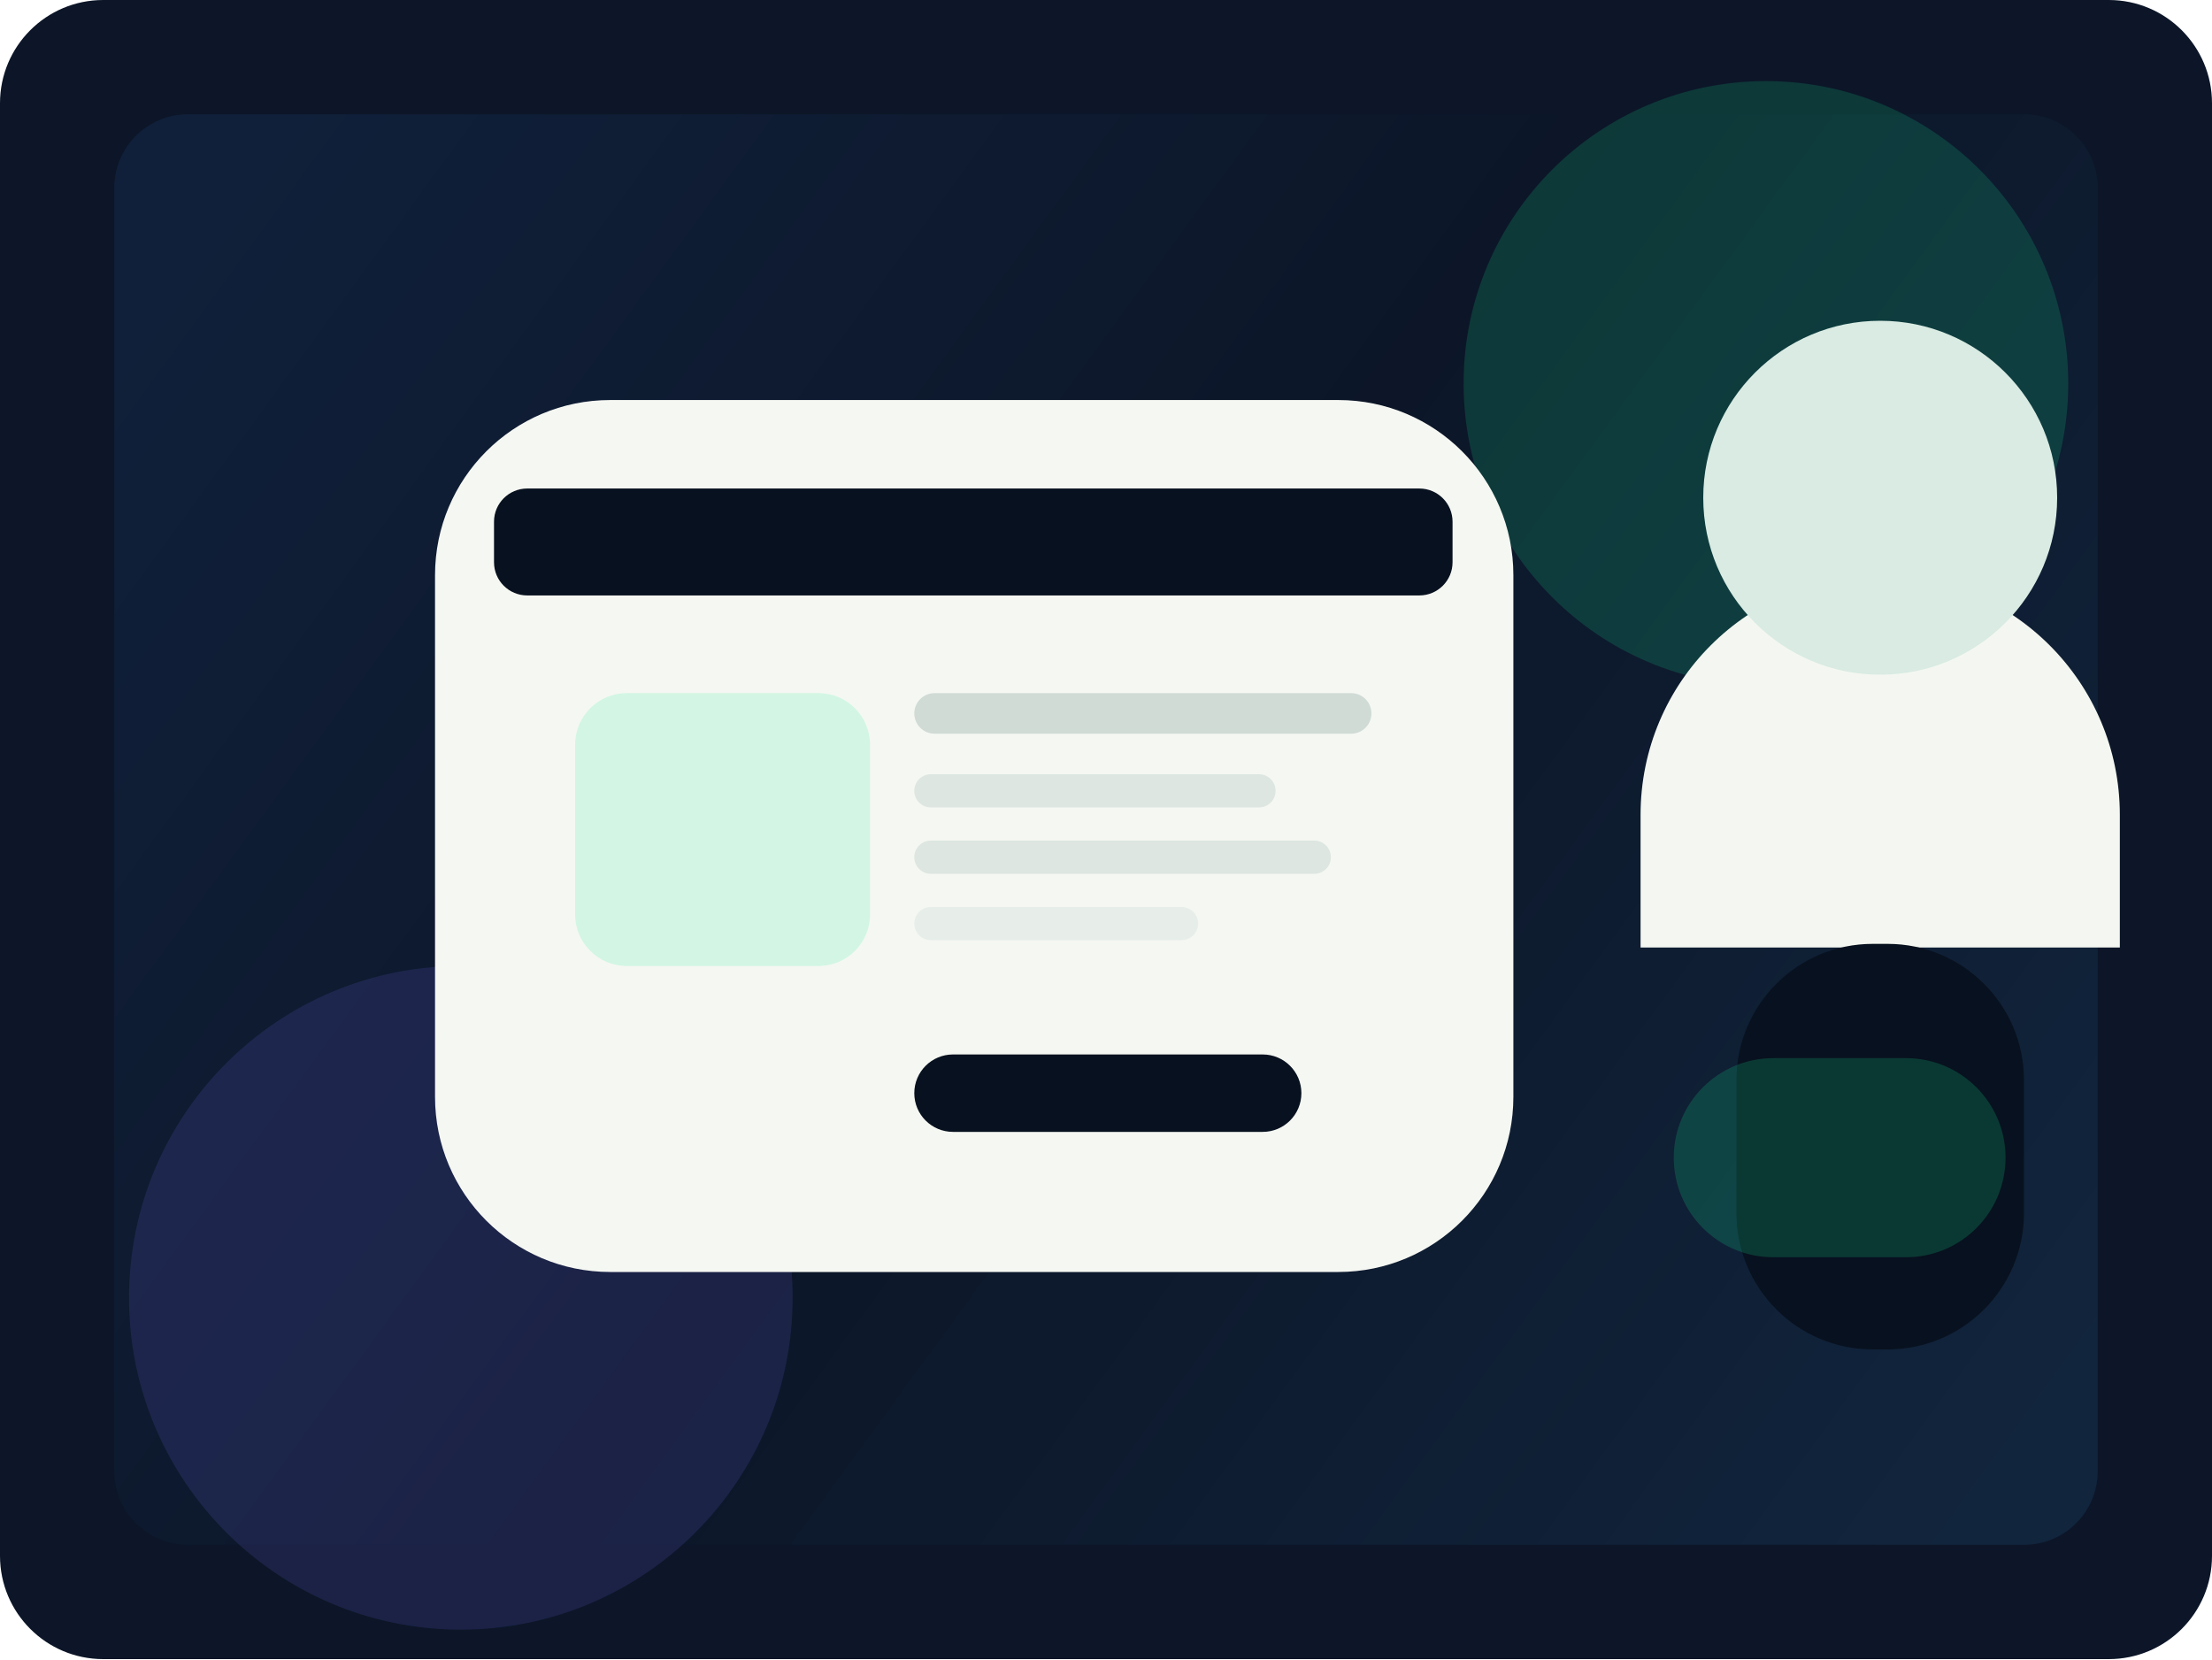
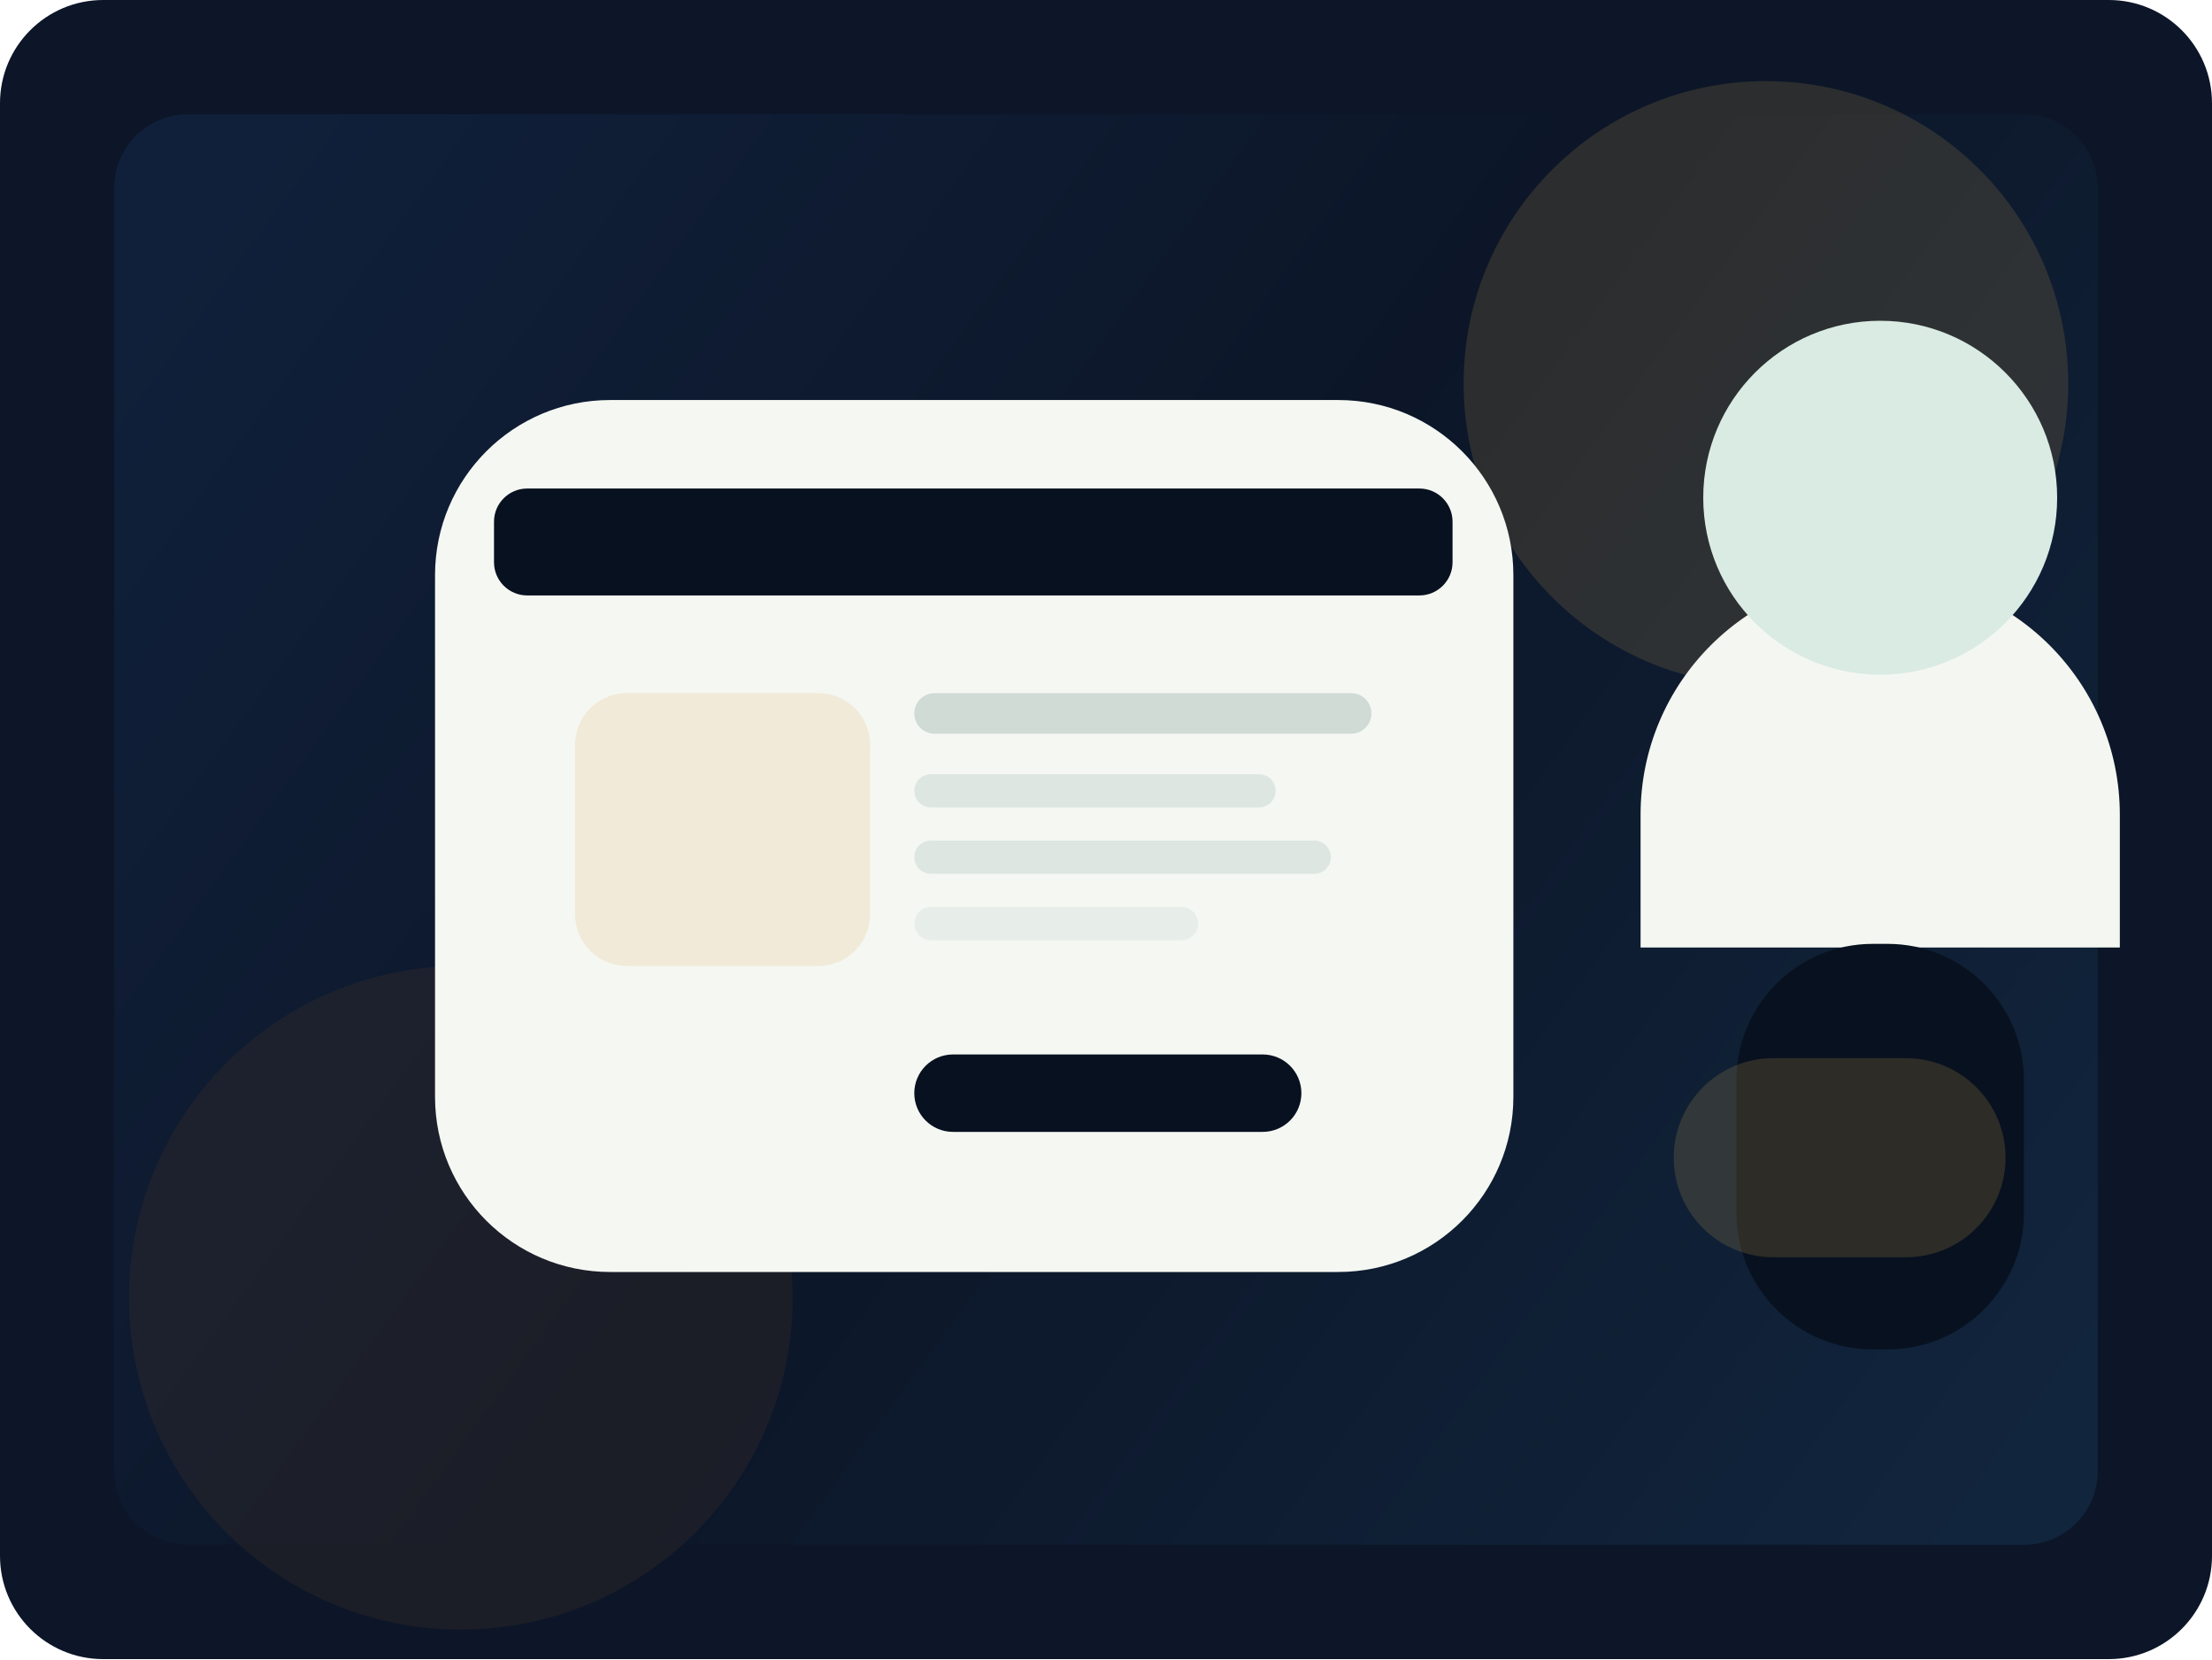
<svg xmlns="http://www.w3.org/2000/svg" width="1200" height="900" viewBox="0 0 1200 900" fill="none">
  <rect width="1200" height="900" rx="56" fill="#0C1628" />
  <rect x="62" y="62" width="1076" height="776" rx="40" fill="url(#paint0_linear)" />
-   <circle cx="958" cy="208" r="164" fill="#14F195" fill-opacity="0.16" />
-   <circle cx="250" cy="704" r="180" fill="#7C6BFF" fill-opacity="0.14" />
+   <circle cx="958" cy="208" r="164" fill="#D6A84F" fill-opacity="0.16" />
+   <circle cx="250" cy="704" r="180" fill="#7E4D22" fill-opacity="0.14" />
  <path d="M236 312C236 259.533 278.533 217 331 217H726C778.467 217 821 259.533 821 312V595C821 647.467 778.467 690 726 690H331C278.533 690 236 647.467 236 595V312Z" fill="#F5F7F2" />
  <rect x="268" y="265" width="520" height="58" rx="18" fill="#08111F" />
-   <rect x="312" y="376" width="160" height="148" rx="28" fill="#14F195" fill-opacity="0.16" />
+   <rect x="312" y="376" width="160" height="148" rx="28" fill="#D6A84F" fill-opacity="0.16" />
  <rect x="496" y="376" width="248" height="22" rx="11" fill="#D0DBD6" />
  <rect x="496" y="420" width="196" height="18" rx="9" fill="#DDE6E1" />
  <rect x="496" y="456" width="226" height="18" rx="9" fill="#DDE6E1" />
  <rect x="496" y="492" width="154" height="18" rx="9" fill="#E7EEEA" />
  <rect x="496" y="572" width="210" height="42" rx="21" fill="#08111F" />
  <path d="M890 442C890 370.177 948.177 312 1020 312C1091.82 312 1150 370.177 1150 442V514H890V442Z" fill="#F4F7F1" />
  <circle cx="1020" cy="270" r="96" fill="#D9EBE3" />
  <rect x="942" y="512" width="156" height="220" rx="74" fill="#08111F" />
-   <rect x="908" y="574" width="180" height="108" rx="54" fill="#14F195" fill-opacity="0.18" />
+   <rect x="908" y="574" width="180" height="108" rx="54" fill="#D6A84F" fill-opacity="0.18" />
  <defs>
    <linearGradient id="paint0_linear" x1="116" y1="112" x2="1086" y2="820" gradientUnits="userSpaceOnUse">
      <stop stop-color="#10203A" />
      <stop offset="0.48" stop-color="#0C1628" />
      <stop offset="1" stop-color="#11253D" />
    </linearGradient>
  </defs>
</svg>
